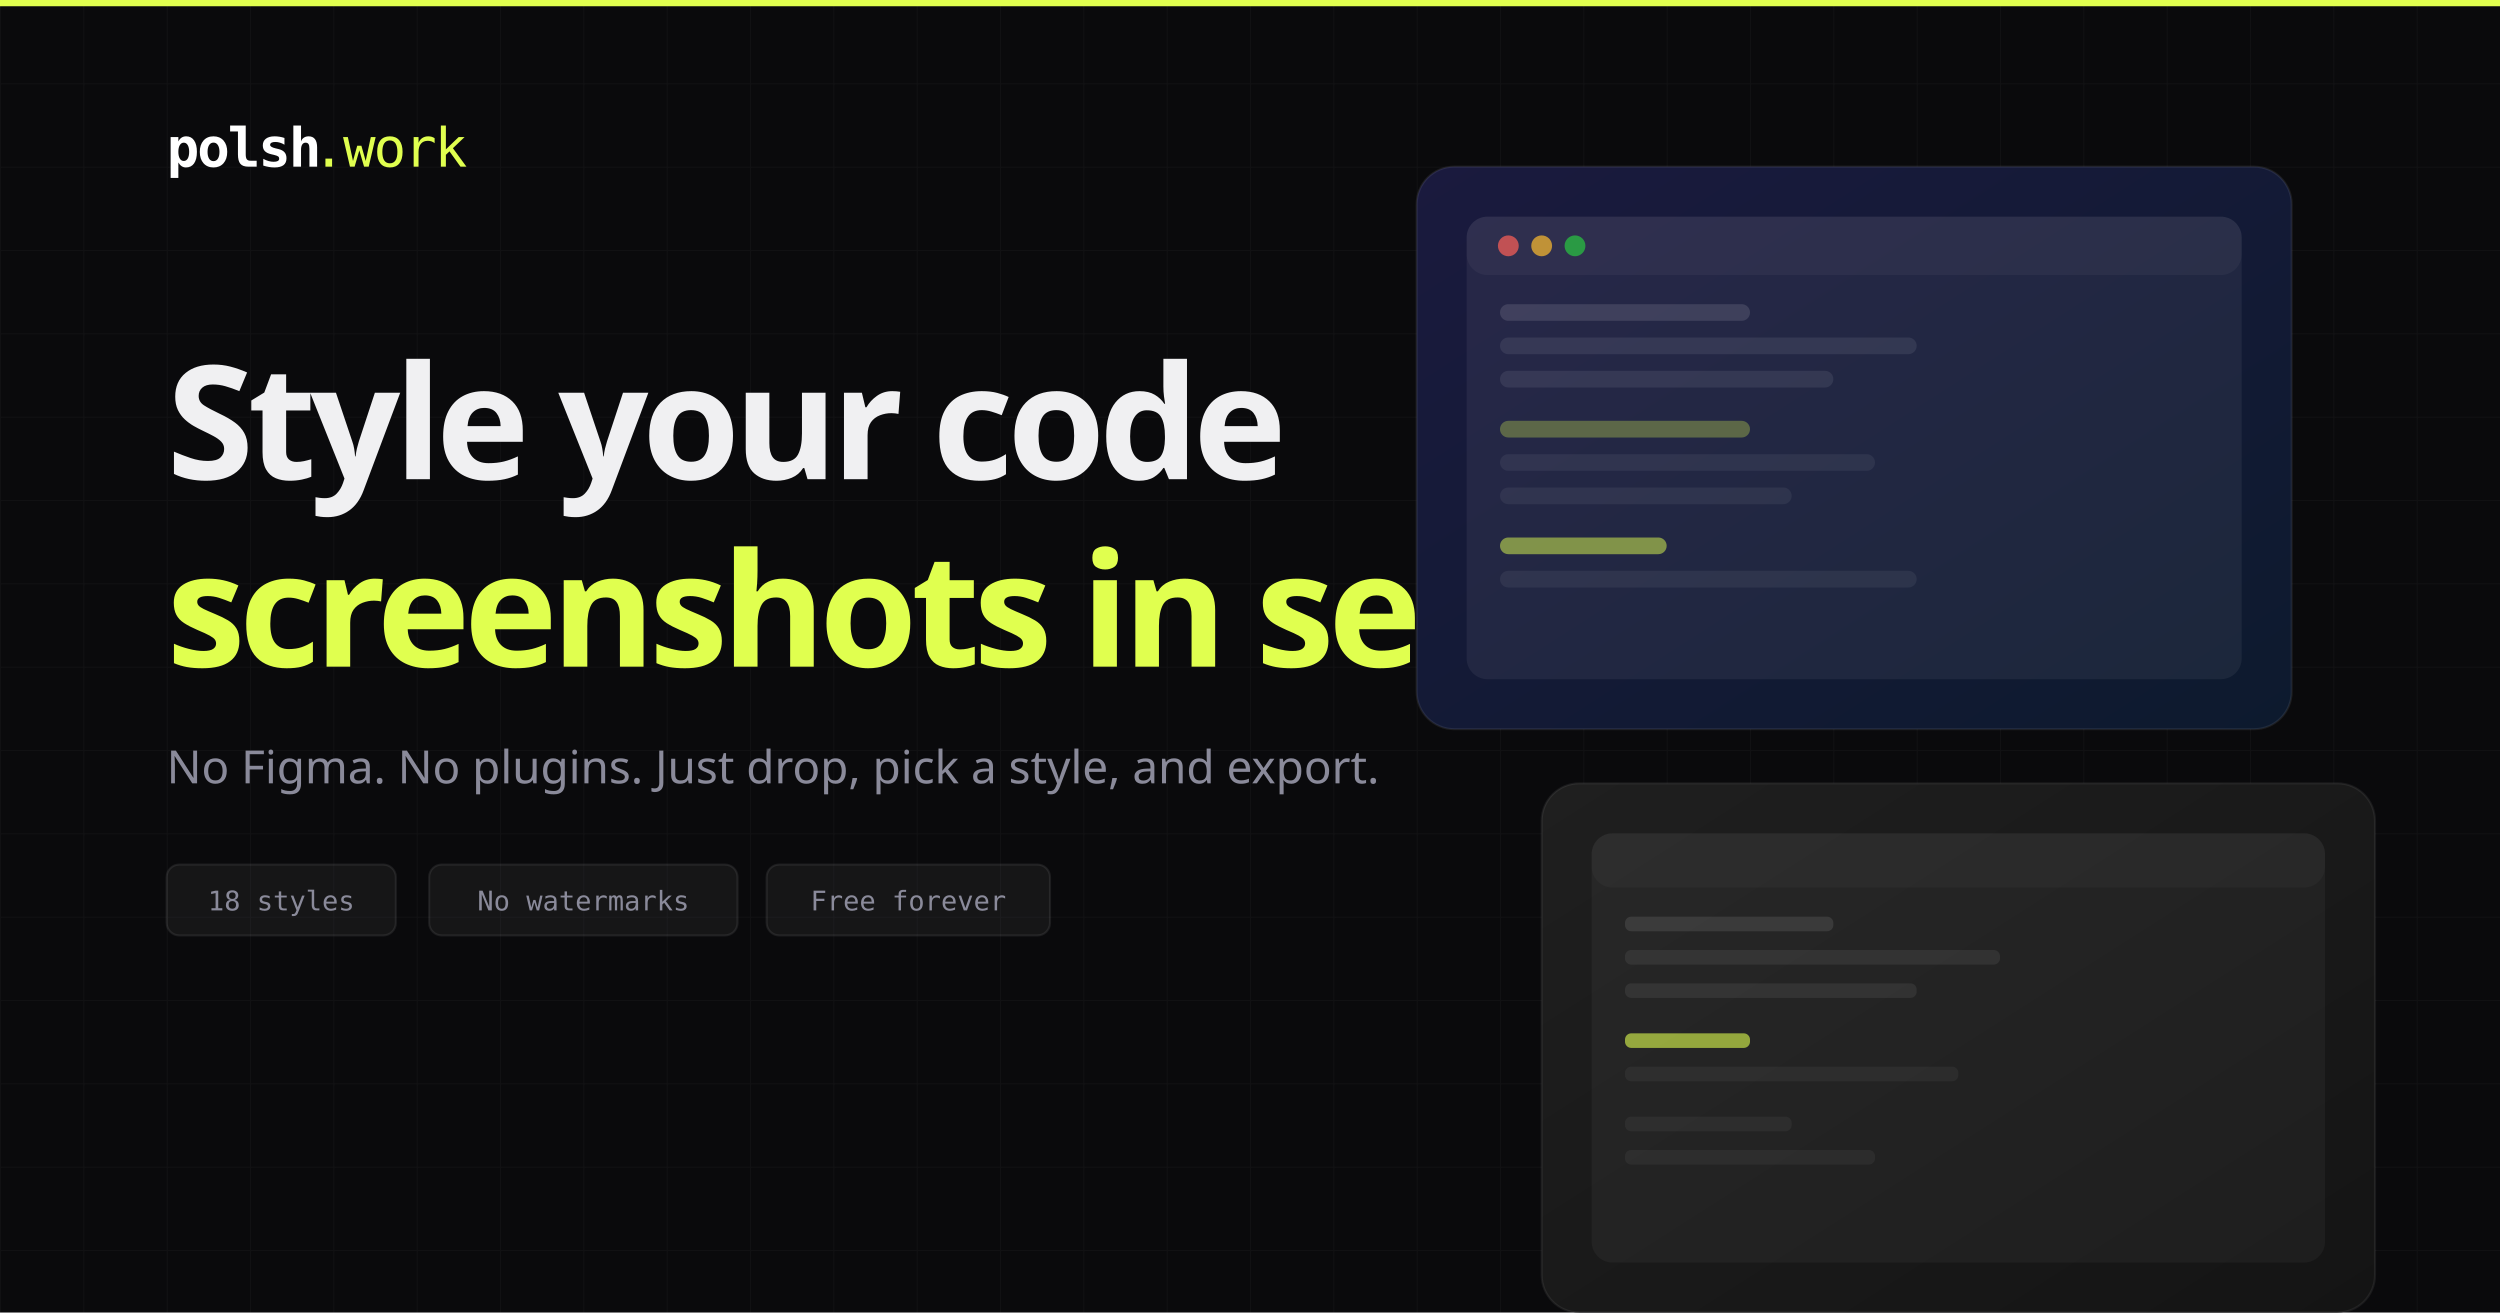
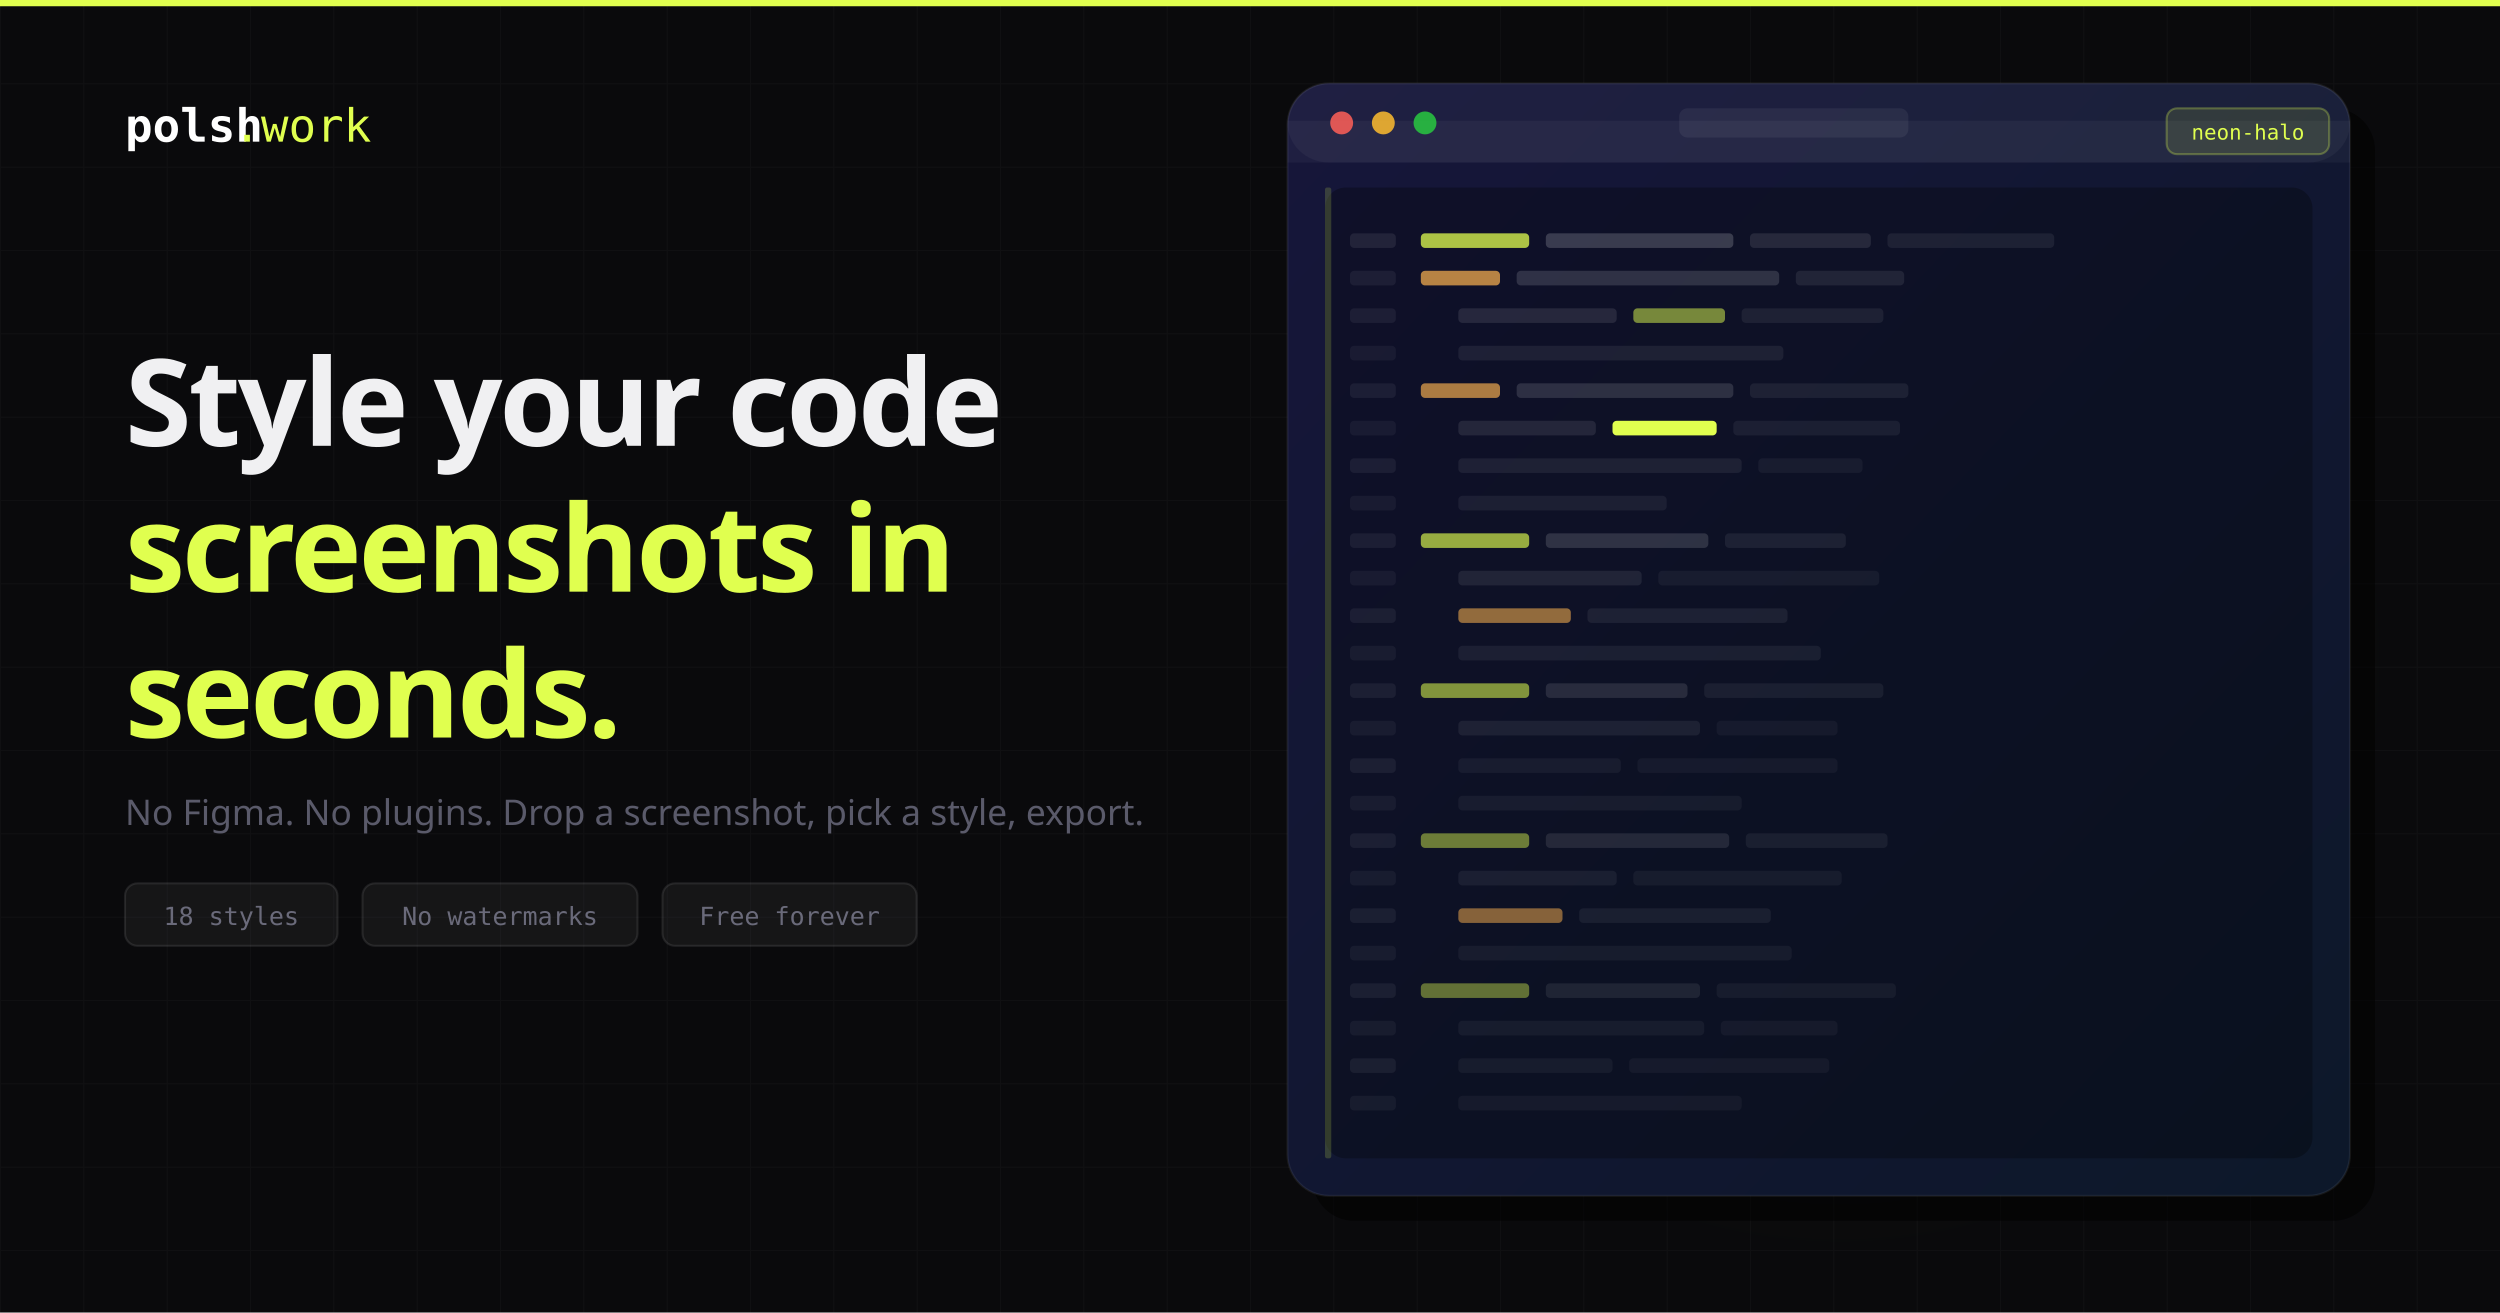
<svg xmlns="http://www.w3.org/2000/svg" width="1200" height="630" viewBox="0 0 1200 630">
-   <rect width="1200" height="630" fill="#0a0a0c" />
  <defs>
    <pattern id="grid" width="40" height="40" patternUnits="userSpaceOnUse">
-       <path d="M 40 0 L 0 0 0 40" fill="none" stroke="rgba(255,255,255,0.03)" stroke-width="1" />
+       <path d="M 40 0 L 0 0 0 40" fill="none" stroke="rgba(255,255,255,0.025)" stroke-width="1" />
    </pattern>
-     <linearGradient id="cardBg" x1="0%" y1="0%" x2="100%" y2="100%">
-       <stop offset="0%" stop-color="#1a1a3e" stop-opacity="1" />
-       <stop offset="100%" stop-color="#0d1a2e" stop-opacity="1" />
+     <linearGradient id="cardBg" x1="0%" y1="0%" x2="110%" y2="110%">
+       <stop offset="0%" stop-color="#16163a" stop-opacity="1" />
+       <stop offset="100%" stop-color="#0c1828" stop-opacity="1" />
    </linearGradient>
-     <linearGradient id="cardBg2" x1="0%" y1="0%" x2="100%" y2="100%">
-       <stop offset="0%" stop-color="#1f1f1f" stop-opacity="1" />
-       <stop offset="100%" stop-color="#141414" stop-opacity="1" />
-     </linearGradient>
+     <radialGradient id="limeglow" cx="50%" cy="50%" r="50%">
+       <stop offset="0%" stop-color="#e0ff4f" stop-opacity="0.07" />
+       <stop offset="100%" stop-color="#e0ff4f" stop-opacity="0" />
+     </radialGradient>
  </defs>
+   <rect width="1200" height="630" fill="#0a0a0c" />
  <rect width="1200" height="630" fill="url(#grid)" />
  <rect width="1200" height="3" fill="#e0ff4f" />
-   <text x="80" y="80" font-family="monospace" font-size="26" font-weight="600" fill="#ffffff" letter-spacing="-1">polsh</text>
-   <text x="150" y="80" font-family="monospace" font-size="26" font-weight="400" fill="#e0ff4f" letter-spacing="-1">.work</text>
-   <text x="80" y="230" font-family="sans-serif" font-size="76" font-weight="700" fill="#f0f0f2" letter-spacing="-3">Style your code</text>
-   <text x="80" y="320" font-family="sans-serif" font-size="76" font-weight="700" fill="#e0ff4f" letter-spacing="-3">screenshots in seconds.</text>
-   <text x="80" y="376" font-family="sans-serif" font-size="22" fill="#8a8a9a">No Figma. No plugins. Just drop, pick a style, and export.</text>
-   <rect x="80" y="415" width="110" height="34" rx="6" fill="rgba(255,255,255,0.05)" stroke="rgba(255,255,255,0.08)" stroke-width="1" />
-   <text x="135" y="437" font-family="monospace" font-size="13" fill="#8a8a9a" text-anchor="middle">18 styles</text>
-   <rect x="206" y="415" width="148" height="34" rx="6" fill="rgba(255,255,255,0.05)" stroke="rgba(255,255,255,0.08)" stroke-width="1" />
-   <text x="280" y="437" font-family="monospace" font-size="13" fill="#8a8a9a" text-anchor="middle">No watermarks</text>
-   <rect x="368" y="415" width="136" height="34" rx="6" fill="rgba(255,255,255,0.05)" stroke="rgba(255,255,255,0.08)" stroke-width="1" />
-   <text x="436" y="437" font-family="monospace" font-size="13" fill="#8a8a9a" text-anchor="middle">Free forever</text>
-   <g transform="translate(680, 80)">
-     <rect x="0" y="0" width="420" height="270" rx="18" fill="url(#cardBg)" stroke="rgba(255,255,255,0.08)" stroke-width="1" />
-     <rect x="24" y="24" width="372" height="222" rx="10" fill="rgba(255,255,255,0.06)" />
-     <rect x="24" y="24" width="372" height="28" rx="10" fill="rgba(255,255,255,0.04)" />
-     <circle cx="44" cy="38" r="5" fill="#ff5f57" opacity="0.7" />
-     <circle cx="60" cy="38" r="5" fill="#febc2e" opacity="0.7" />
-     <circle cx="76" cy="38" r="5" fill="#28c840" opacity="0.7" />
-     <rect x="40" y="66" width="120" height="8" rx="4" fill="rgba(255,255,255,0.12)" />
-     <rect x="40" y="82" width="200" height="8" rx="4" fill="rgba(255,255,255,0.08)" />
-     <rect x="40" y="98" width="160" height="8" rx="4" fill="rgba(255,255,255,0.08)" />
-     <rect x="40" y="122" width="120" height="8" rx="4" fill="#e0ff4f" opacity="0.3" />
-     <rect x="40" y="138" width="180" height="8" rx="4" fill="rgba(255,255,255,0.06)" />
-     <rect x="40" y="154" width="140" height="8" rx="4" fill="rgba(255,255,255,0.06)" />
-     <rect x="40" y="178" width="80" height="8" rx="4" fill="#e0ff4f" opacity="0.5" />
-     <rect x="40" y="194" width="200" height="8" rx="4" fill="rgba(255,255,255,0.06)" />
-     <rect x="60" y="296" width="400" height="254" rx="18" fill="url(#cardBg2)" stroke="rgba(255,255,255,0.07)" stroke-width="1" />
-     <rect x="84" y="320" width="352" height="206" rx="10" fill="rgba(255,255,255,0.04)" />
-     <rect x="84" y="320" width="352" height="26" rx="10" fill="rgba(255,255,255,0.03)" />
-     <rect x="100" y="360" width="100" height="7" rx="3" fill="rgba(255,255,255,0.1)" />
-     <rect x="100" y="376" width="180" height="7" rx="3" fill="rgba(255,255,255,0.07)" />
-     <rect x="100" y="392" width="140" height="7" rx="3" fill="rgba(255,255,255,0.07)" />
-     <rect x="100" y="416" width="60" height="7" rx="3" fill="#e0ff4f" opacity="0.6" />
-     <rect x="100" y="432" width="160" height="7" rx="3" fill="rgba(255,255,255,0.05)" />
-     <rect x="100" y="456" width="80" height="7" rx="3" fill="rgba(255,255,255,0.05)" />
-     <rect x="100" y="472" width="120" height="7" rx="3" fill="rgba(255,255,255,0.05)" />
-   </g>
+   <text x="60" y="68" font-family="monospace" font-size="22" font-weight="700" fill="#ffffff">polsh</text>
+   <text x="112" y="68" font-family="monospace" font-size="22" font-weight="400" fill="#e0ff4f">.work</text>
+   <text x="60" y="214" font-family="sans-serif" font-size="58" font-weight="700" fill="#f0f0f2" letter-spacing="-1.5">Style your code</text>
+   <text x="60" y="284" font-family="sans-serif" font-size="58" font-weight="700" fill="#e0ff4f" letter-spacing="-1.5">screenshots in</text>
+   <text x="60" y="354" font-family="sans-serif" font-size="58" font-weight="700" fill="#e0ff4f" letter-spacing="-1.5">seconds.</text>
+   <text x="60" y="396" font-family="sans-serif" font-size="17" fill="#5a5a6a">No Figma. No plugins. Drop a screenshot, pick a style, export.</text>
+   <rect x="60" y="424" width="102" height="30" rx="6" fill="rgba(255,255,255,0.05)" stroke="rgba(255,255,255,0.09)" stroke-width="1" />
+   <text x="111" y="444" font-family="monospace" font-size="12" fill="#6a6a7a" text-anchor="middle">18 styles</text>
+   <rect x="174" y="424" width="132" height="30" rx="6" fill="rgba(255,255,255,0.05)" stroke="rgba(255,255,255,0.09)" stroke-width="1" />
+   <text x="240" y="444" font-family="monospace" font-size="12" fill="#6a6a7a" text-anchor="middle">No watermarks</text>
+   <rect x="318" y="424" width="122" height="30" rx="6" fill="rgba(255,255,255,0.05)" stroke="rgba(255,255,255,0.09)" stroke-width="1" />
+   <text x="379" y="444" font-family="monospace" font-size="12" fill="#6a6a7a" text-anchor="middle">Free forever</text>
+   <ellipse cx="883" cy="318" rx="265" ry="285" fill="url(#limeglow)" />
+   <rect x="630" y="52" width="510" height="534" rx="20" fill="rgba(0,0,0,0.55)" />
+   <rect x="618" y="40" width="510" height="534" rx="20" fill="url(#cardBg)" stroke="rgba(255,255,255,0.07)" stroke-width="1" />
+   <rect x="618" y="40" width="510" height="38" rx="20" fill="rgba(255,255,255,0.04)" />
+   <rect x="618" y="58" width="510" height="20" fill="rgba(255,255,255,0.04)" />
+   <circle cx="644" cy="59" r="5.5" fill="#ff5f57" opacity="0.85" />
+   <circle cx="664" cy="59" r="5.5" fill="#febc2e" opacity="0.85" />
+   <circle cx="684" cy="59" r="5.5" fill="#28c840" opacity="0.85" />
+   <rect x="806" y="52" width="110" height="14" rx="4" fill="rgba(255,255,255,0.06)" />
+   <rect x="1040" y="52" width="78" height="22" rx="5" fill="rgba(224,255,79,0.12)" stroke="rgba(224,255,79,0.28)" stroke-width="1" />
+   <text x="1079" y="67" font-family="monospace" font-size="10" fill="#e0ff4f" text-anchor="middle">neon-halo</text>
+   <rect x="636" y="90" width="474" height="466" rx="10" fill="rgba(0,0,0,0.28)" />
+   <rect x="636" y="90" width="3" height="466" fill="rgba(224,255,79,0.18)" rx="1" />
+   <rect x="648" y="112" width="22" height="7" rx="2" fill="rgba(255,255,255,0.08)" />
+   <rect x="648" y="130" width="22" height="7" rx="2" fill="rgba(255,255,255,0.06)" />
+   <rect x="648" y="148" width="22" height="7" rx="2" fill="rgba(255,255,255,0.06)" />
+   <rect x="648" y="166" width="22" height="7" rx="2" fill="rgba(255,255,255,0.05)" />
+   <rect x="648" y="184" width="22" height="7" rx="2" fill="rgba(255,255,255,0.06)" />
+   <rect x="648" y="202" width="22" height="7" rx="2" fill="rgba(255,255,255,0.05)" />
+   <rect x="648" y="220" width="22" height="7" rx="2" fill="rgba(255,255,255,0.06)" />
+   <rect x="648" y="238" width="22" height="7" rx="2" fill="rgba(255,255,255,0.05)" />
+   <rect x="648" y="256" width="22" height="7" rx="2" fill="rgba(255,255,255,0.06)" />
+   <rect x="648" y="274" width="22" height="7" rx="2" fill="rgba(255,255,255,0.05)" />
+   <rect x="648" y="292" width="22" height="7" rx="2" fill="rgba(255,255,255,0.06)" />
+   <rect x="648" y="310" width="22" height="7" rx="2" fill="rgba(255,255,255,0.05)" />
+   <rect x="648" y="328" width="22" height="7" rx="2" fill="rgba(255,255,255,0.06)" />
+   <rect x="648" y="346" width="22" height="7" rx="2" fill="rgba(255,255,255,0.05)" />
+   <rect x="648" y="364" width="22" height="7" rx="2" fill="rgba(255,255,255,0.06)" />
+   <rect x="648" y="382" width="22" height="7" rx="2" fill="rgba(255,255,255,0.05)" />
+   <rect x="648" y="400" width="22" height="7" rx="2" fill="rgba(255,255,255,0.06)" />
+   <rect x="648" y="418" width="22" height="7" rx="2" fill="rgba(255,255,255,0.05)" />
+   <rect x="648" y="436" width="22" height="7" rx="2" fill="rgba(255,255,255,0.06)" />
+   <rect x="648" y="454" width="22" height="7" rx="2" fill="rgba(255,255,255,0.05)" />
+   <rect x="648" y="472" width="22" height="7" rx="2" fill="rgba(255,255,255,0.06)" />
+   <rect x="648" y="490" width="22" height="7" rx="2" fill="rgba(255,255,255,0.05)" />
+   <rect x="648" y="508" width="22" height="7" rx="2" fill="rgba(255,255,255,0.06)" />
+   <rect x="648" y="526" width="22" height="7" rx="2" fill="rgba(255,255,255,0.05)" />
+   <rect x="682" y="112" width="52" height="7" rx="2" fill="#e0ff4f" opacity="0.75" />
+   <rect x="742" y="112" width="90" height="7" rx="2" fill="rgba(255,255,255,0.18)" />
+   <rect x="840" y="112" width="58" height="7" rx="2" fill="rgba(255,255,255,0.1)" />
+   <rect x="906" y="112" width="80" height="7" rx="2" fill="rgba(255,255,255,0.07)" />
+   <rect x="682" y="130" width="38" height="7" rx="2" fill="rgba(255,180,80,0.7)" />
+   <rect x="728" y="130" width="126" height="7" rx="2" fill="rgba(255,255,255,0.14)" />
+   <rect x="862" y="130" width="52" height="7" rx="2" fill="rgba(255,255,255,0.08)" />
+   <rect x="700" y="148" width="76" height="7" rx="2" fill="rgba(255,255,255,0.1)" />
+   <rect x="784" y="148" width="44" height="7" rx="2" fill="#e0ff4f" opacity="0.5" />
+   <rect x="836" y="148" width="68" height="7" rx="2" fill="rgba(255,255,255,0.07)" />
+   <rect x="700" y="166" width="156" height="7" rx="2" fill="rgba(255,255,255,0.07)" />
+   <rect x="682" y="184" width="38" height="7" rx="2" fill="rgba(255,180,80,0.65)" />
+   <rect x="728" y="184" width="104" height="7" rx="2" fill="rgba(255,255,255,0.13)" />
+   <rect x="840" y="184" width="76" height="7" rx="2" fill="rgba(255,255,255,0.07)" />
+   <rect x="700" y="202" width="66" height="7" rx="2" fill="rgba(255,255,255,0.09)" />
+   <rect x="774" y="202" width="50" height="7" rx="2" fill="#e0ff4f" opacity="0.45)" />
+   <rect x="832" y="202" width="80" height="7" rx="2" fill="rgba(255,255,255,0.06)" />
+   <rect x="700" y="220" width="136" height="7" rx="2" fill="rgba(255,255,255,0.07)" />
+   <rect x="844" y="220" width="50" height="7" rx="2" fill="rgba(255,255,255,0.05)" />
+   <rect x="700" y="238" width="100" height="7" rx="2" fill="rgba(255,255,255,0.06)" />
+   <rect x="682" y="256" width="52" height="7" rx="2" fill="#e0ff4f" opacity="0.65" />
+   <rect x="742" y="256" width="78" height="7" rx="2" fill="rgba(255,255,255,0.14)" />
+   <rect x="828" y="256" width="58" height="7" rx="2" fill="rgba(255,255,255,0.07)" />
+   <rect x="700" y="274" width="88" height="7" rx="2" fill="rgba(255,255,255,0.08)" />
+   <rect x="796" y="274" width="106" height="7" rx="2" fill="rgba(255,255,255,0.05)" />
+   <rect x="700" y="292" width="54" height="7" rx="2" fill="rgba(255,180,80,0.55)" />
+   <rect x="762" y="292" width="96" height="7" rx="2" fill="rgba(255,255,255,0.07)" />
+   <rect x="700" y="310" width="174" height="7" rx="2" fill="rgba(255,255,255,0.06)" />
+   <rect x="682" y="328" width="52" height="7" rx="2" fill="#e0ff4f" opacity="0.55" />
+   <rect x="742" y="328" width="68" height="7" rx="2" fill="rgba(255,255,255,0.11)" />
+   <rect x="818" y="328" width="86" height="7" rx="2" fill="rgba(255,255,255,0.06)" />
+   <rect x="700" y="346" width="116" height="7" rx="2" fill="rgba(255,255,255,0.07)" />
+   <rect x="824" y="346" width="58" height="7" rx="2" fill="rgba(255,255,255,0.04)" />
+   <rect x="700" y="364" width="78" height="7" rx="2" fill="rgba(255,255,255,0.05)" />
+   <rect x="786" y="364" width="96" height="7" rx="2" fill="rgba(255,255,255,0.04)" />
+   <rect x="700" y="382" width="136" height="7" rx="2" fill="rgba(255,255,255,0.05)" />
+   <rect x="682" y="400" width="52" height="7" rx="2" fill="#e0ff4f" opacity="0.45" />
+   <rect x="742" y="400" width="88" height="7" rx="2" fill="rgba(255,255,255,0.1)" />
+   <rect x="838" y="400" width="68" height="7" rx="2" fill="rgba(255,255,255,0.06)" />
+   <rect x="700" y="418" width="76" height="7" rx="2" fill="rgba(255,255,255,0.06)" />
+   <rect x="784" y="418" width="100" height="7" rx="2" fill="rgba(255,255,255,0.05)" />
+   <rect x="700" y="436" width="50" height="7" rx="2" fill="rgba(255,180,80,0.5)" />
+   <rect x="758" y="436" width="92" height="7" rx="2" fill="rgba(255,255,255,0.06)" />
+   <rect x="700" y="454" width="160" height="7" rx="2" fill="rgba(255,255,255,0.05)" />
+   <rect x="682" y="472" width="52" height="7" rx="2" fill="#e0ff4f" opacity="0.4" />
+   <rect x="742" y="472" width="74" height="7" rx="2" fill="rgba(255,255,255,0.08)" />
+   <rect x="824" y="472" width="86" height="7" rx="2" fill="rgba(255,255,255,0.05)" />
+   <rect x="700" y="490" width="118" height="7" rx="2" fill="rgba(255,255,255,0.05)" />
+   <rect x="826" y="490" width="56" height="7" rx="2" fill="rgba(255,255,255,0.04)" />
+   <rect x="700" y="508" width="74" height="7" rx="2" fill="rgba(255,255,255,0.05)" />
+   <rect x="782" y="508" width="96" height="7" rx="2" fill="rgba(255,255,255,0.04)" />
+   <rect x="700" y="526" width="136" height="7" rx="2" fill="rgba(255,255,255,0.04)" />
</svg>
